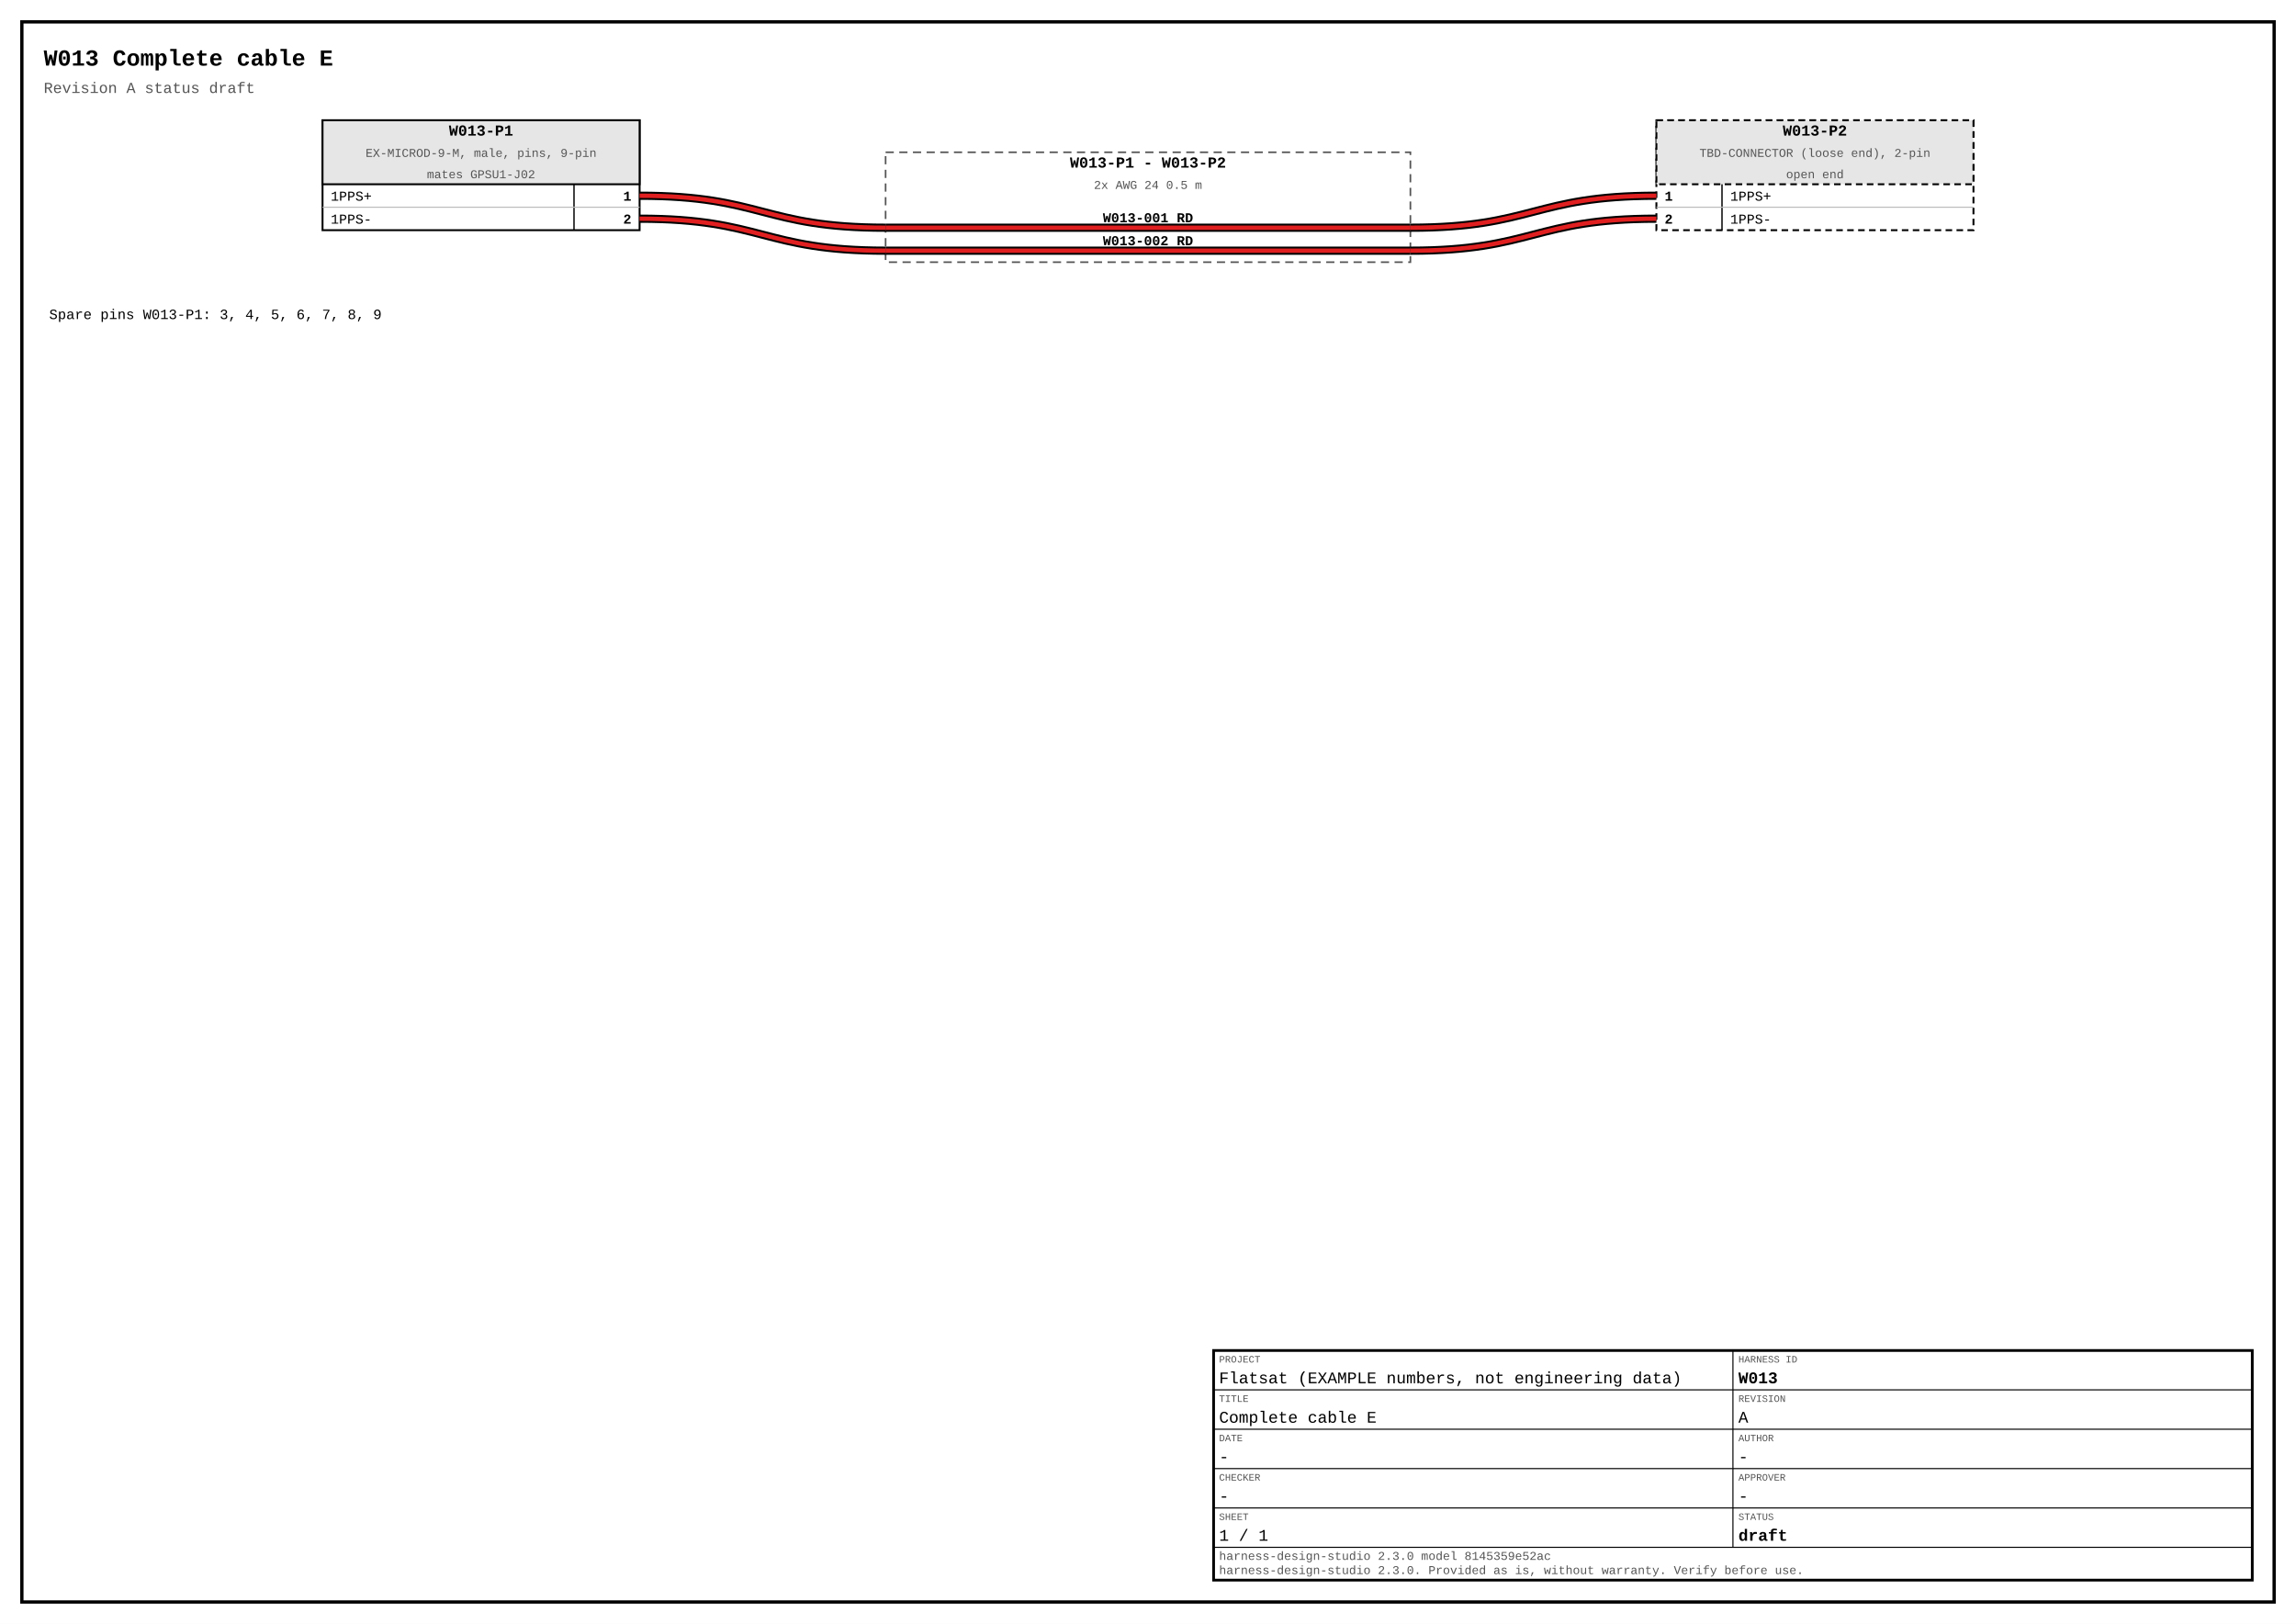
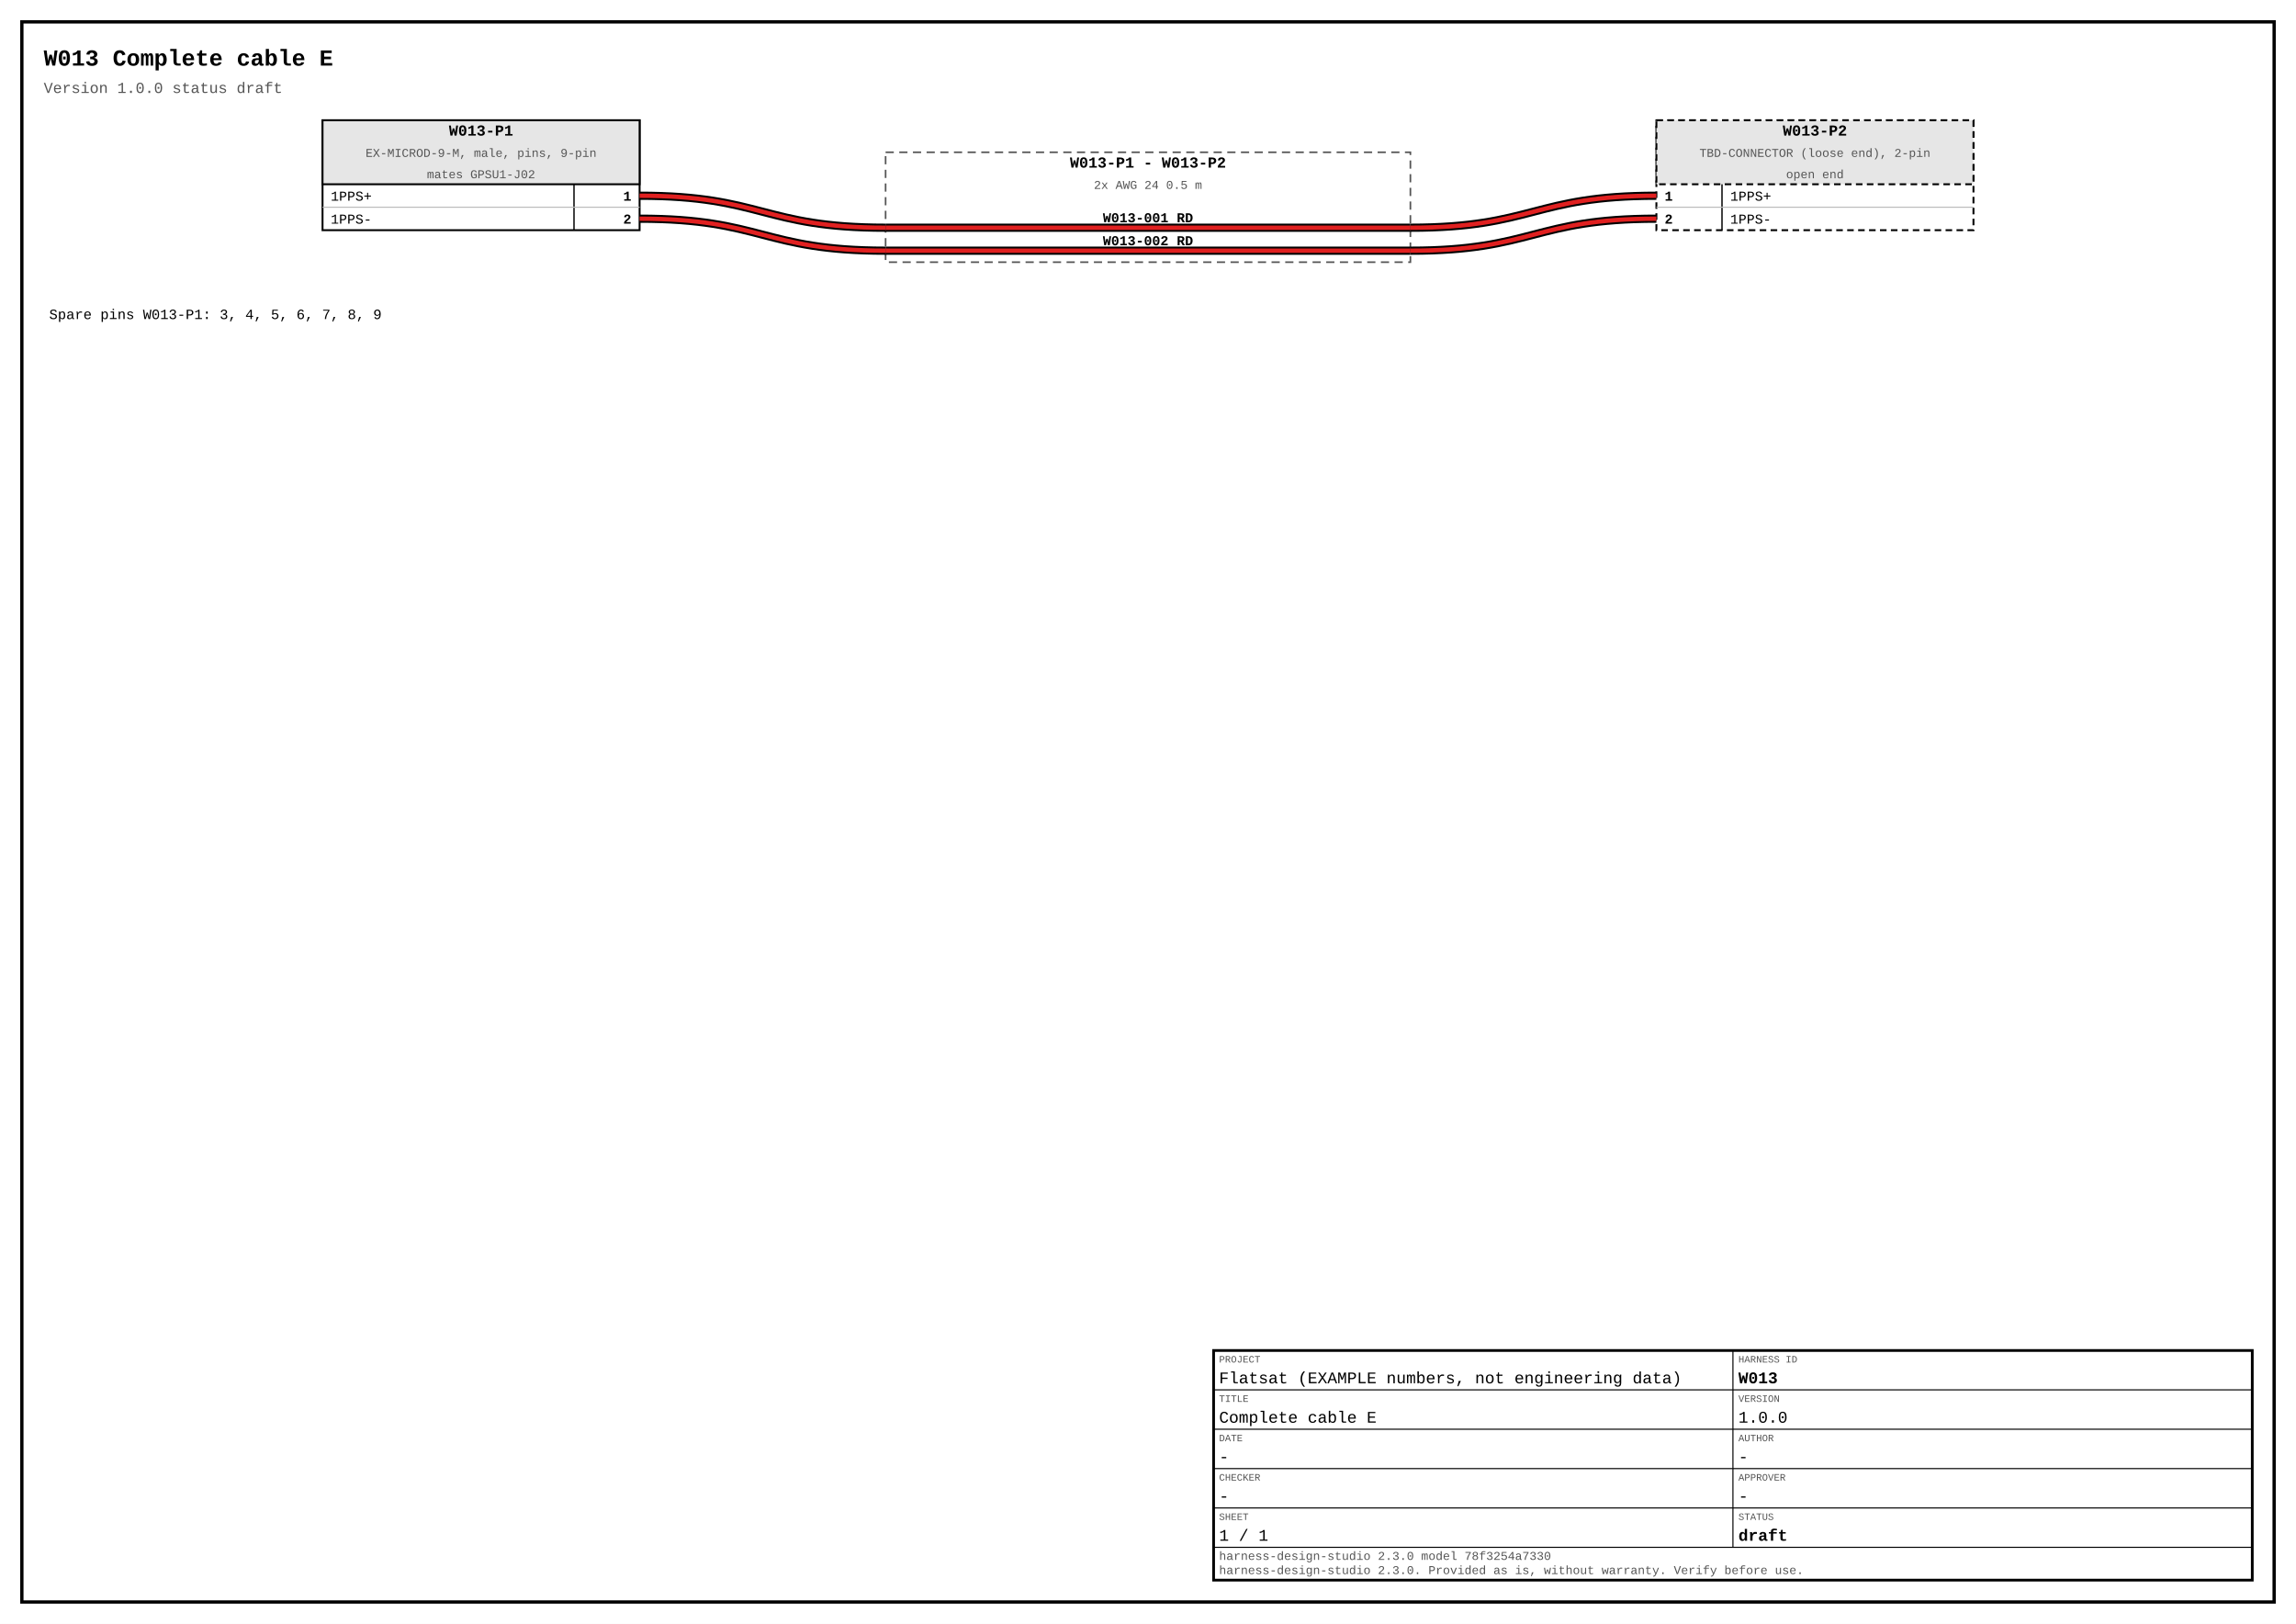
<svg xmlns="http://www.w3.org/2000/svg" width="420mm" height="297mm" viewBox="0 0 420 297" font-family="Courier New, Courier, monospace">
  <rect x="0" y="0" width="420" height="297" fill="#ffffff" />
  <rect x="4" y="4" width="412" height="289" fill="none" stroke="#000000" stroke-width="0.6" />
  <text x="8" y="12" font-size="4.2" font-weight="bold" text-anchor="start" fill="#000000">W013  Complete cable E</text>
-   <text x="8" y="17" font-size="2.8" text-anchor="start" fill="#555555">Revision A  status draft</text>
+   <text x="8" y="17" font-size="2.8" text-anchor="start" fill="#555555">Version 1.0.0  status draft</text>
  <rect x="59" y="22" width="58" height="20.1" fill="#ffffff" stroke="#000000" stroke-width="0.35" />
  <rect x="59" y="22" width="58" height="11.7" fill="#e6e6e6" stroke="#000000" stroke-width="0.35" />
  <text x="88" y="24.8" font-size="2.8" font-weight="bold" text-anchor="middle" fill="#000000">W013-P1</text>
  <text x="88" y="28.7" font-size="2.2" text-anchor="middle" fill="#555555">EX-MICROD-9-M, male, pins, 9-pin</text>
  <text x="88" y="32.6" font-size="2.2" text-anchor="middle" fill="#555555">mates GPSU1-J02</text>
  <line x1="105" y1="33.7" x2="105" y2="42.1" stroke="#000000" stroke-width="0.25" />
  <line x1="59" y1="37.9" x2="117" y2="37.9" stroke="#bbbbbb" stroke-width="0.2" />
  <text x="60.5" y="36.7" font-size="2.5" text-anchor="start" fill="#000000" data-ref="sig/W013-P1/1">1PPS+</text>
  <text x="115.5" y="36.7" font-size="2.5" font-weight="bold" text-anchor="end" fill="#000000" data-ref="pin/W013-P1/1">1</text>
  <text x="60.5" y="40.9" font-size="2.5" text-anchor="start" fill="#000000" data-ref="sig/W013-P1/2">1PPS-</text>
  <text x="115.5" y="40.9" font-size="2.5" font-weight="bold" text-anchor="end" fill="#000000" data-ref="pin/W013-P1/2">2</text>
  <rect x="303" y="22" width="58" height="20.1" fill="#ffffff" stroke="#000000" stroke-width="0.35" stroke-dasharray="1.2 0.8" />
  <rect x="303" y="22" width="58" height="11.7" fill="#e6e6e6" stroke="#000000" stroke-width="0.35" stroke-dasharray="1.2 0.8" />
  <text x="332" y="24.8" font-size="2.8" font-weight="bold" text-anchor="middle" fill="#000000">W013-P2</text>
  <text x="332" y="28.7" font-size="2.2" text-anchor="middle" fill="#555555" data-ref="part/W013-P2">TBD-CONNECTOR (loose end), 2-pin</text>
  <text x="332" y="32.6" font-size="2.2" text-anchor="middle" fill="#555555" data-ref="end/W013-P2">open end</text>
  <line x1="315" y1="33.7" x2="315" y2="42.1" stroke="#000000" stroke-width="0.25" />
  <line x1="303" y1="37.9" x2="361" y2="37.9" stroke="#bbbbbb" stroke-width="0.2" />
  <text x="304.5" y="36.7" font-size="2.5" font-weight="bold" text-anchor="start" fill="#000000" data-ref="pin/W013-P2/1">1</text>
  <text x="316.5" y="36.7" font-size="2.5" text-anchor="start" fill="#000000" data-ref="sig/W013-P2/1">1PPS+</text>
  <text x="304.5" y="40.9" font-size="2.5" font-weight="bold" text-anchor="start" fill="#000000" data-ref="pin/W013-P2/2">2</text>
  <text x="316.5" y="40.9" font-size="2.5" text-anchor="start" fill="#000000" data-ref="sig/W013-P2/2">1PPS-</text>
  <rect x="162" y="27.85" width="96" height="20.1" fill="none" stroke="#555555" stroke-width="0.3" stroke-dasharray="1.5 1" />
  <text x="210" y="30.65" font-size="2.8" font-weight="bold" text-anchor="middle" fill="#000000">W013-P1 - W013-P2</text>
  <text x="210" y="34.55" font-size="2.2" text-anchor="middle" fill="#555555">2x  AWG 24  0.5 m</text>
  <path d="M 117 35.8 C 139.5 35.8 139.5 41.65 162 41.65" fill="none" stroke="#000000" stroke-width="1.5" />
  <line x1="162" y1="41.65" x2="258" y2="41.65" stroke="#000000" stroke-width="1.5" />
  <path d="M 258 41.65 C 280.5 41.65 280.5 35.8 303 35.8" fill="none" stroke="#000000" stroke-width="1.5" />
  <path d="M 117 35.8 C 139.5 35.8 139.5 41.65 162 41.65" fill="none" stroke="#e02020" stroke-width="0.8" />
  <line x1="162" y1="41.65" x2="258" y2="41.65" stroke="#e02020" stroke-width="0.8" />
  <path d="M 258 41.65 C 280.5 41.65 280.5 35.8 303 35.8" fill="none" stroke="#e02020" stroke-width="0.8" />
  <text x="210" y="40.65" font-size="2.5" font-weight="bold" text-anchor="middle" fill="#000000">W013-001  RD</text>
  <path d="M 117 40 C 139.5 40 139.5 45.85 162 45.85" fill="none" stroke="#000000" stroke-width="1.5" />
  <line x1="162" y1="45.85" x2="258" y2="45.85" stroke="#000000" stroke-width="1.5" />
  <path d="M 258 45.85 C 280.5 45.85 280.5 40 303 40" fill="none" stroke="#000000" stroke-width="1.5" />
  <path d="M 117 40 C 139.5 40 139.5 45.85 162 45.85" fill="none" stroke="#e02020" stroke-width="0.8" />
  <line x1="162" y1="45.85" x2="258" y2="45.85" stroke="#e02020" stroke-width="0.8" />
  <path d="M 258 45.85 C 280.5 45.85 280.5 40 303 40" fill="none" stroke="#e02020" stroke-width="0.8" />
  <text x="210" y="44.85" font-size="2.5" font-weight="bold" text-anchor="middle" fill="#000000">W013-002  RD</text>
  <text x="9" y="58.35" font-size="2.6" text-anchor="start" fill="#000000">Spare pins W013-P1: 3, 4, 5, 6, 7, 8, 9</text>
  <rect x="222" y="247" width="190" height="42" fill="none" stroke="#000000" stroke-width="0.5" />
  <line x1="222" y1="247" x2="317" y2="247" stroke="#000000" stroke-width="0.2" />
  <text x="223" y="249.2" font-size="1.8" text-anchor="start" fill="#555555">PROJECT</text>
  <text x="223" y="253" font-size="3" text-anchor="start" fill="#000000">Flatsat (EXAMPLE numbers, not engineering data)</text>
  <line x1="317" y1="247" x2="412" y2="247" stroke="#000000" stroke-width="0.2" />
  <text x="318" y="249.2" font-size="1.8" text-anchor="start" fill="#555555">HARNESS ID</text>
  <text x="318" y="253" font-size="3" font-weight="bold" text-anchor="start" fill="#000000">W013</text>
  <line x1="222" y1="254.2" x2="317" y2="254.2" stroke="#000000" stroke-width="0.2" />
  <text x="223" y="256.4" font-size="1.8" text-anchor="start" fill="#555555">TITLE</text>
  <text x="223" y="260.2" font-size="3" text-anchor="start" fill="#000000">Complete cable E</text>
  <line x1="317" y1="254.2" x2="412" y2="254.2" stroke="#000000" stroke-width="0.2" />
-   <text x="318" y="256.4" font-size="1.8" text-anchor="start" fill="#555555">REVISION</text>
-   <text x="318" y="260.2" font-size="3" text-anchor="start" fill="#000000">A</text>
+   <text x="318" y="256.4" font-size="1.8" text-anchor="start" fill="#555555">VERSION</text>
+   <text x="318" y="260.2" font-size="3" text-anchor="start" fill="#000000">1.0.0</text>
  <line x1="222" y1="261.4" x2="317" y2="261.4" stroke="#000000" stroke-width="0.2" />
  <text x="223" y="263.6" font-size="1.8" text-anchor="start" fill="#555555">DATE</text>
  <text x="223" y="267.4" font-size="3" text-anchor="start" fill="#000000">-</text>
  <line x1="317" y1="261.4" x2="412" y2="261.4" stroke="#000000" stroke-width="0.2" />
  <text x="318" y="263.6" font-size="1.8" text-anchor="start" fill="#555555">AUTHOR</text>
  <text x="318" y="267.4" font-size="3" text-anchor="start" fill="#000000">-</text>
  <line x1="222" y1="268.6" x2="317" y2="268.6" stroke="#000000" stroke-width="0.2" />
  <text x="223" y="270.8" font-size="1.8" text-anchor="start" fill="#555555">CHECKER</text>
  <text x="223" y="274.6" font-size="3" text-anchor="start" fill="#000000">-</text>
  <line x1="317" y1="268.6" x2="412" y2="268.6" stroke="#000000" stroke-width="0.2" />
  <text x="318" y="270.8" font-size="1.8" text-anchor="start" fill="#555555">APPROVER</text>
  <text x="318" y="274.6" font-size="3" text-anchor="start" fill="#000000">-</text>
  <line x1="222" y1="275.8" x2="317" y2="275.8" stroke="#000000" stroke-width="0.2" />
  <text x="223" y="278" font-size="1.8" text-anchor="start" fill="#555555">SHEET</text>
  <text x="223" y="281.8" font-size="3" text-anchor="start" fill="#000000">1 / 1</text>
  <line x1="317" y1="275.8" x2="412" y2="275.8" stroke="#000000" stroke-width="0.2" />
  <text x="318" y="278" font-size="1.8" text-anchor="start" fill="#555555">STATUS</text>
  <text x="318" y="281.8" font-size="3" font-weight="bold" text-anchor="start" fill="#000000">draft</text>
  <line x1="317" y1="247" x2="317" y2="283" stroke="#000000" stroke-width="0.2" />
  <line x1="222" y1="283" x2="412" y2="283" stroke="#000000" stroke-width="0.2" />
-   <text x="223" y="285.3" font-size="2.2" text-anchor="start" fill="#555555">harness-design-studio 2.3.0 model 8145359e52ac</text>
+   <text x="223" y="285.3" font-size="2.2" text-anchor="start" fill="#555555">harness-design-studio 2.3.0 model 78f3254a7330</text>
  <text x="223" y="287.9" font-size="2.2" text-anchor="start" fill="#555555">harness-design-studio 2.3.0. Provided as is, without warranty. Verify before use.</text>
</svg>
